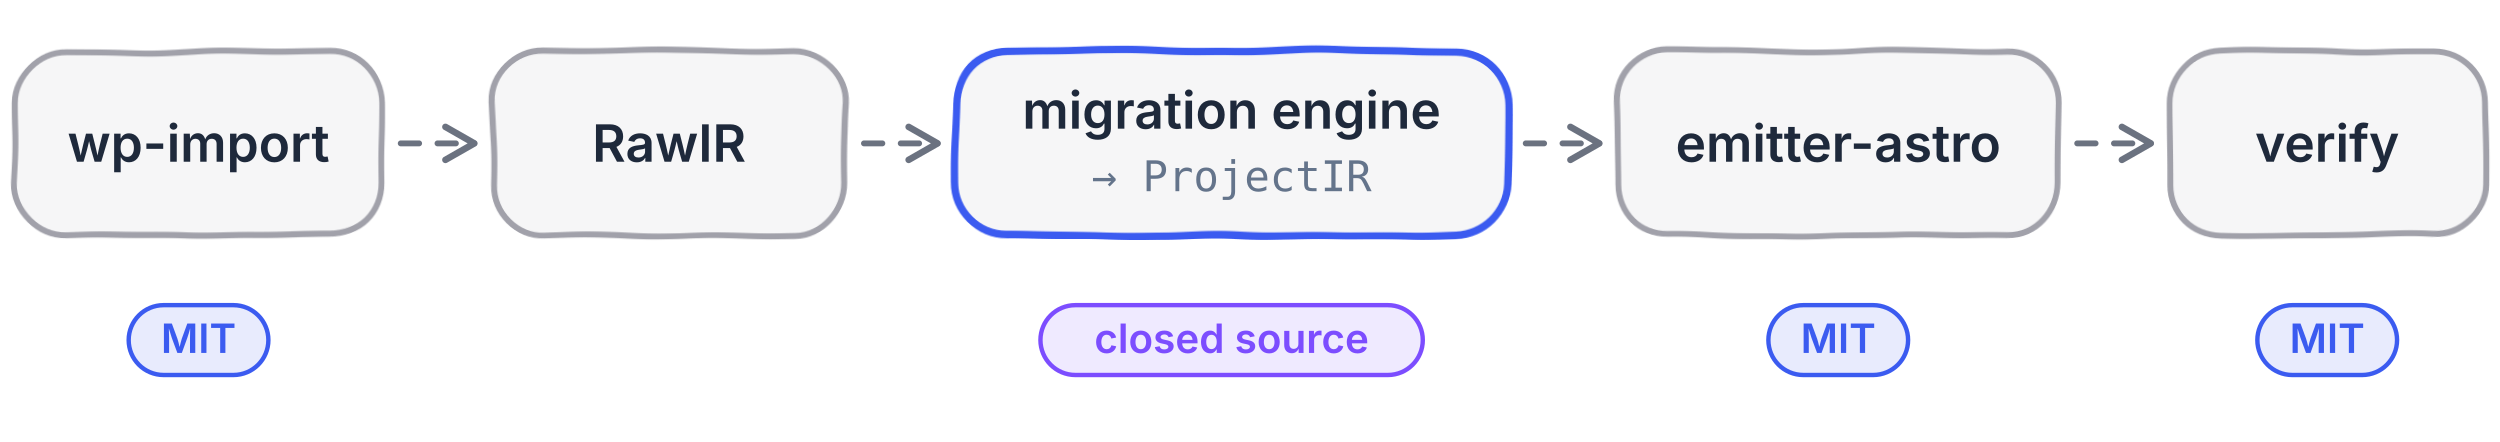
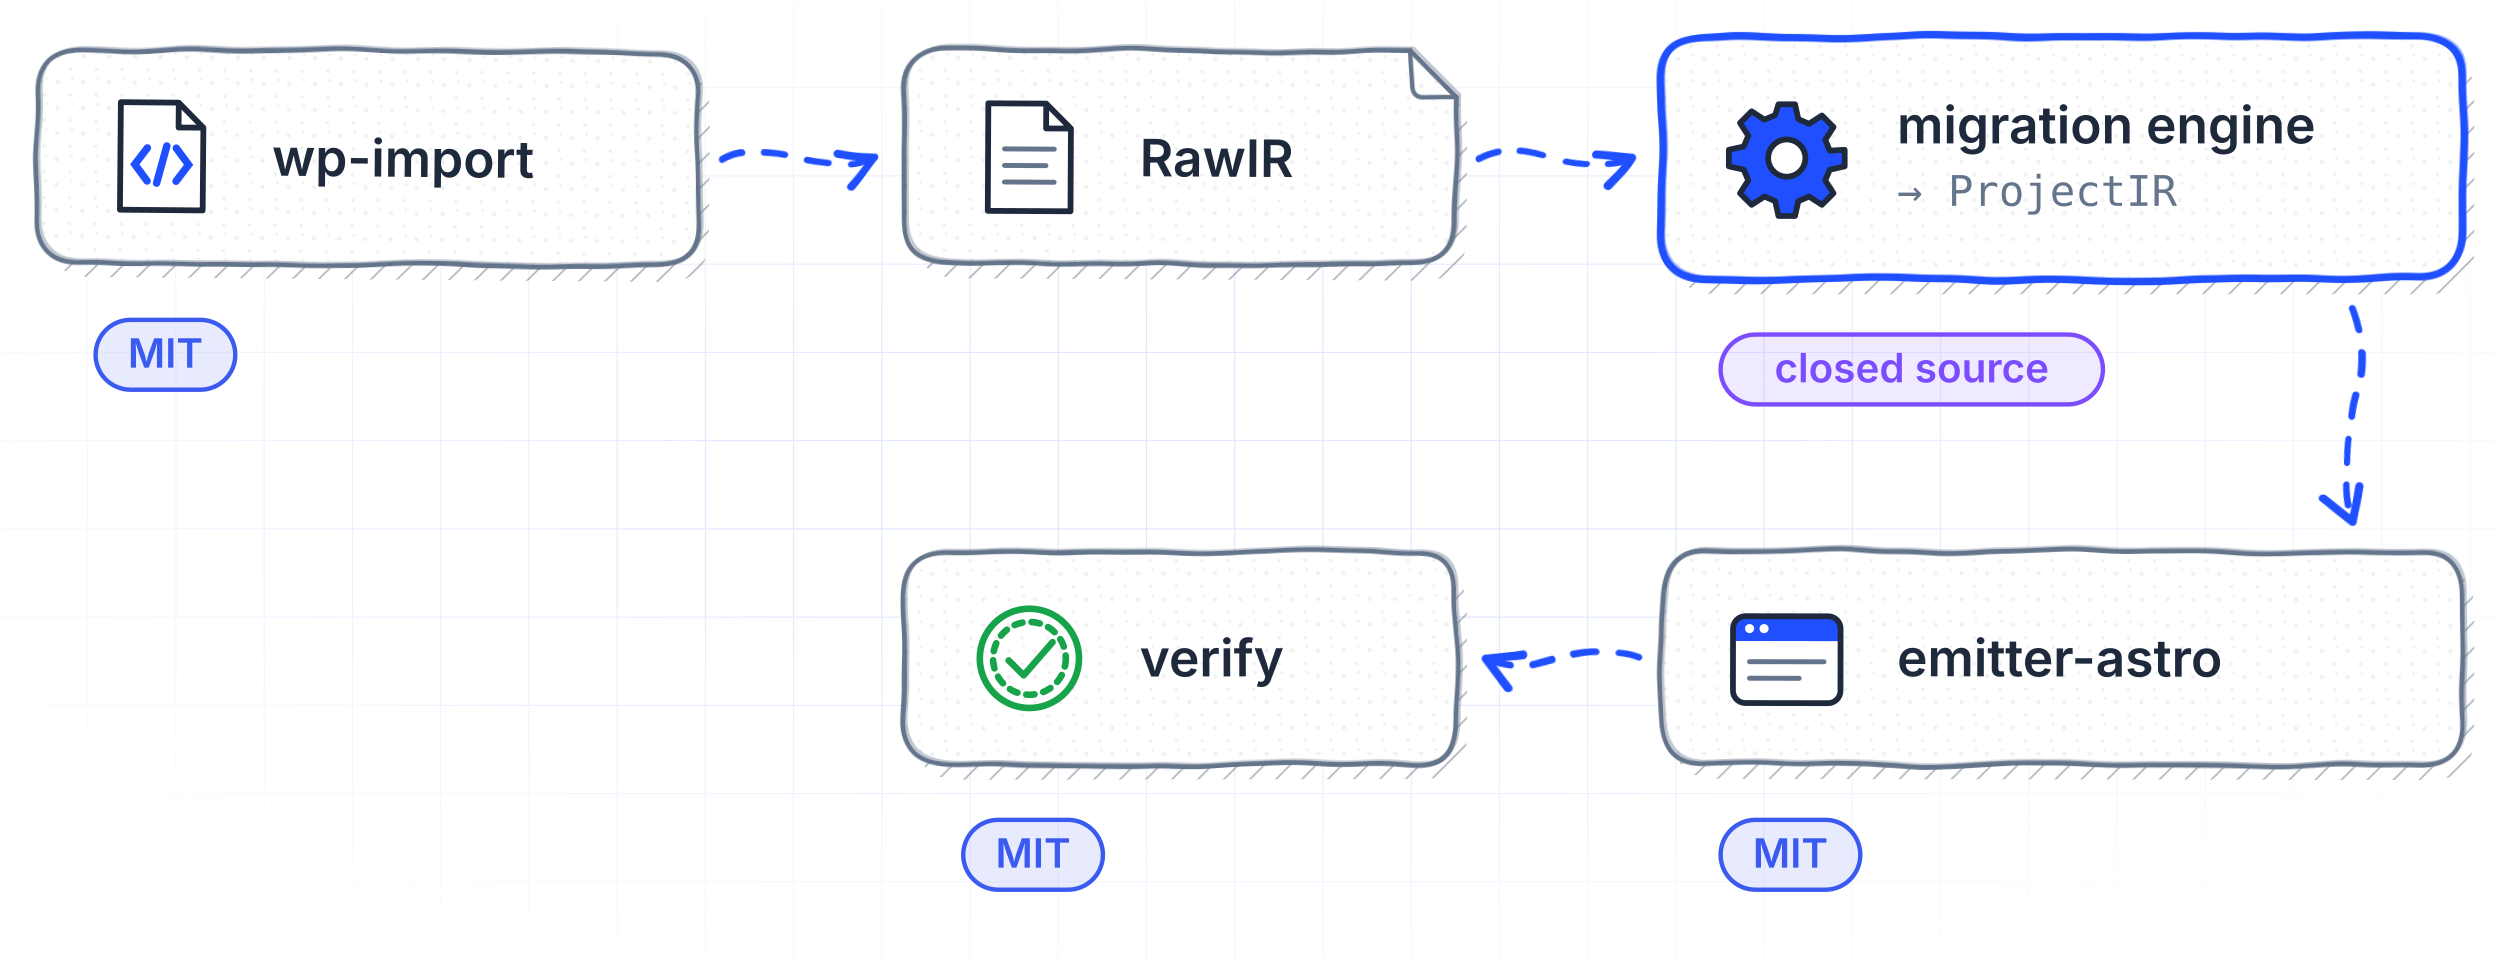
- <svg xmlns="http://www.w3.org/2000/svg" viewBox="0 0 680 120" width="680" height="120" role="img" aria-labelledby="wp-import-chain-t wp-import-chain-d">
+ <svg xmlns="http://www.w3.org/2000/svg" viewBox="0 0 680 262" width="680" height="262" role="img" aria-labelledby="wp-import-chain-t wp-import-chain-d">
  <style>
.dg-t{fill:var(--vp-c-text-1,#1e293b);font:600 14px Inter,system-ui,sans-serif}
.dg-s{fill:var(--vp-c-text-2,#64748b);font:11.5px "SF Mono",Menlo,Consolas,monospace}
.dg-c{fill:var(--vp-c-text-1,#1e293b);font:12px "SF Mono",Menlo,Consolas,monospace}
- .dg-n{fill:var(--vp-c-bg-soft,#f6f6f7);stroke:#a1a1aa;stroke-width:1.6}
- .dg-h{stroke:#3b5bf0;stroke-width:2}
- .dg-a{fill:none;stroke:var(--vp-c-text-2,#6b7280);stroke-width:1.6;stroke-dasharray:5 5;stroke-linecap:round}
- .dg-ah{fill:none;stroke:var(--vp-c-text-2,#6b7280);stroke-width:1.6;stroke-linecap:round;stroke-linejoin:round}
+ .dg-n{fill:var(--vp-c-bg,#fff);stroke:var(--vp-c-text-2,#64748b);stroke-width:1.3}
+ .dg-n2{fill:none;stroke:var(--vp-c-text-2,#64748b);stroke-width:.8;opacity:.4}
+ .dg-sh{fill:var(--vp-c-text-1,#1e293b);opacity:.07}
+ .dg-h{stroke:var(--vp-c-brand-1,#1f4fff);stroke-width:2}
+ .dg-h2{stroke:var(--vp-c-brand-1,#1f4fff)}
+ .dg-a{fill:none;stroke:var(--vp-c-brand-1,#1f4fff);stroke-width:1.8;stroke-dasharray:6 6;stroke-linecap:round}
+ .dg-ah{fill:none;stroke:var(--vp-c-brand-1,#1f4fff);stroke-width:1.8;stroke-linecap:round;stroke-linejoin:round}
.dg-g{fill:none;stroke:var(--vp-c-divider,#d4d4d8);stroke-width:1.4;stroke-dasharray:3 5}
+ .dg-grid{fill:none;stroke:var(--vp-c-brand-1,#1f4fff);stroke-width:.6;opacity:.14}
</style>
  <defs>
    <filter id="wp-import-chain-f" x="-10%" y="-10%" width="120%" height="120%">
-       <feTurbulence type="fractalNoise" baseFrequency=".03" numOctaves="2" seed="15" />
-       <feDisplacementMap in="SourceGraphic" scale="2" />
+       <feTurbulence type="fractalNoise" baseFrequency=".035" numOctaves="2" seed="15" />
+       <feDisplacementMap in="SourceGraphic" scale="2.4" />
    </filter>
    <marker id="wp-import-chain-m" viewBox="0 0 10 10" refX="8" refY="5" markerWidth="7" markerHeight="7" orient="auto-start-reverse">
      <path class="dg-ah" d="M1 1 L8 5 L1 9" />
    </marker>
+     <pattern id="wp-import-chain-p" width="24" height="24" patternUnits="userSpaceOnUse">
+       <path class="dg-grid" d="M24 0 V24 M0 24 H24" />
+     </pattern>
+     <radialGradient id="wp-import-chain-rg" cx=".5" cy=".5" r=".6">
+       <stop offset=".3" stop-color="#fff" />
+       <stop offset="1" stop-color="#fff" stop-opacity="0" />
+     </radialGradient>
+     <mask id="wp-import-chain-mk">
+       <rect width="680" height="262" fill="url(#wp-import-chain-rg)" />
+     </mask>
  </defs>
-   <g>
-     <rect class="dg-n" x="4" y="14" width="100" height="50" rx="14" filter="url(#wp-import-chain-f)" />
-     <text x="54" y="44" text-anchor="middle" class="dg-t">wp-import</text>
+   <rect width="680" height="262" fill="url(#wp-import-chain-p)" mask="url(#wp-import-chain-mk)" />
+   <style>
+ .c-ink{fill:none;stroke:var(--vp-c-text-1,#1e293b);stroke-width:1.4;stroke-linecap:round;stroke-linejoin:round}
+ .c-ink2{fill:none;stroke:var(--vp-c-text-2,#64748b);stroke-width:1.2;stroke-linecap:round}
+ .c-blue{fill:var(--vp-c-brand-1,#1f4fff)}
+ .c-blues{fill:none;stroke:var(--vp-c-brand-1,#1f4fff);stroke-width:1.8;stroke-linecap:round}
+ .c-paper{fill:var(--vp-c-bg,#fff)}
+ .c-papers{fill:none;stroke:var(--vp-c-bg,#fff);stroke-width:1.8;stroke-linecap:round}
+ .c-ok{fill:none;stroke:var(--vp-c-green-1,#16a34a);stroke-width:1.6;stroke-linecap:round;stroke-linejoin:round}
+ .c-bad{fill:none;stroke:var(--vp-c-red-1,#dc2626);stroke-width:2;stroke-linecap:round}
+ .c-grainp{fill:var(--vp-c-text-1,#1e293b);opacity:.07}
+ .c-hatchp{stroke:var(--vp-c-text-1,#1e293b);stroke-width:1.1;opacity:.28}
+ </style>
+   <defs>
+     <pattern id="wp-import-chain-gr" width="7" height="7" patternUnits="userSpaceOnUse">
+       <circle class="c-grainp" cx="1.5" cy="2" r=".6" />
+       <circle class="c-grainp" cx="5" cy="5.5" r=".5" />
+       <circle class="c-grainp" cx="5.5" cy="1" r=".4" />
+     </pattern>
+     <pattern id="wp-import-chain-ht" width="5" height="5" patternUnits="userSpaceOnUse" patternTransform="rotate(45)">
+       <path class="c-hatchp" d="M0 0 V5" />
+     </pattern>
+     <filter id="wp-import-chain-fa" filterUnits="userSpaceOnUse" x="-20" y="-20" width="720" height="640">
+       <feTurbulence type="fractalNoise" baseFrequency=".05" numOctaves="2" seed="7" />
+       <feDisplacementMap in="SourceGraphic" scale="2.4" />
+     </filter>
+   </defs>
+   <g transform="rotate(0.5 100 43)">
+     <path d="M25 18 H181 Q193 18 193 30 V64 Q193 76 181 76 H25 Q13 76 13 64 V30 Q13 18 25 18 Z" fill="url(#wp-import-chain-ht)" />
+     <path class="dg-n" d="M22 14 H178 Q190 14 190 26 V60 Q190 72 178 72 H22 Q10 72 10 60 V26 Q10 14 22 14 Z" filter="url(#wp-import-chain-f)" />
+     <path d="M22 14 H178 Q190 14 190 26 V60 Q190 72 178 72 H22 Q10 72 10 60 V26 Q10 14 22 14 Z" fill="url(#wp-import-chain-gr)" />
+     <path class="dg-n2" d="M22 14 H178 Q190 14 190 26 V60 Q190 72 178 72 H22 Q10 72 10 60 V26 Q10 14 22 14 Z" transform="translate(.9 -.7)" filter="url(#wp-import-chain-f)" />
+     <g transform="translate(26 25) scale(1.125)">
+       <path class="c-paper" d="M6 3 H20 L26 9 V29 H6 Z" />
+       <path class="c-ink" d="M6 3 H20 L26 9 V29 H6 Z M20 3 V9 H26" />
+       <path class="c-blues" d="M12.5 14 L9.5 18 L12.5 22 M19.5 14 L22.5 18 L19.5 22 M17.2 13.5 L14.8 22.5" />
+     </g>
+     <text x="74" y="48" class="dg-t">wp-import</text>
  </g>
  <g>
-     <rect x="35" y="83" width="38" height="19" rx="9.5" fill="#3b5bf0" fill-opacity=".12" stroke="#3b5bf0" stroke-width="1.2" />
-     <text x="54" y="96" text-anchor="middle" style="font:600 11px Inter,system-ui,sans-serif" fill="#3b5bf0">MIT</text>
+     <rect x="26" y="87" width="38" height="19" rx="9.5" fill="#3b5bf0" fill-opacity=".12" stroke="#3b5bf0" stroke-width="1.2" />
+     <text x="45" y="100" text-anchor="middle" style="font:600 11px Inter,system-ui,sans-serif" fill="#3b5bf0">MIT</text>
+   </g>
+   <g transform="rotate(0.3 321 43)">
+     <path d="M261 18 H387 L399 30 V64 Q399 76 387 76 H261 Q249 76 249 64 V30 Q249 18 261 18 Z" fill="url(#wp-import-chain-ht)" />
+     <path class="dg-n" d="M258 14 H384 L396 26 V60 Q396 72 384 72 H258 Q246 72 246 60 V26 Q246 14 258 14 Z" filter="url(#wp-import-chain-f)" />
+     <path d="M258 14 H384 L396 26 V60 Q396 72 384 72 H258 Q246 72 246 60 V26 Q246 14 258 14 Z" fill="url(#wp-import-chain-gr)" />
+     <path class="dg-n2" d="M258 14 H384 L396 26 V60 Q396 72 384 72 H258 Q246 72 246 60 V26 Q246 14 258 14 Z" transform="translate(.9 -.7)" filter="url(#wp-import-chain-f)" />
+     <path class="c-ink2" d="M384 14 V23 Q384 26 387 26 H396" filter="url(#wp-import-chain-f)" />
+     <g transform="translate(262 25) scale(1.125)">
+       <path class="c-paper" d="M6 3 H20 L26 9 V29 H6 Z" />
+       <path class="c-ink" d="M6 3 H20 L26 9 V29 H6 Z M20 3 V9 H26" />
+       <path class="c-ink2" d="M10 14 H22 M10 18 H20 M10 22 H22" />
+     </g>
+     <text x="310" y="48" class="dg-t">RawIR</text>
+   </g>
+   <g transform="rotate(0 561 43)">
+     <path d="M467 14 H661 Q673 14 673 26 V68 Q673 80 661 80 H467 Q455 80 455 68 V26 Q455 14 467 14 Z" fill="url(#wp-import-chain-ht)" />
+     <path class="dg-n dg-h" d="M464 10 H658 Q670 10 670 22 V64 Q670 76 658 76 H464 Q452 76 452 64 V22 Q452 10 464 10 Z" filter="url(#wp-import-chain-f)" />
+     <path d="M464 10 H658 Q670 10 670 22 V64 Q670 76 658 76 H464 Q452 76 452 64 V22 Q452 10 464 10 Z" fill="url(#wp-import-chain-gr)" />
+     <path class="dg-n2 dg-h2" d="M464 10 H658 Q670 10 670 22 V64 Q670 76 658 76 H464 Q452 76 452 64 V22 Q452 10 464 10 Z" transform="translate(.9 -.7)" filter="url(#wp-import-chain-f)" />
+     <g transform="translate(468 25) scale(1.125)">
+       <path class="c-blue" d="M14 3 h4 l.8 3.6 l2.6 1.1 l3.1 -2 l2.8 2.8 l-2 3.1 l1.1 2.6 L30 14 v4 l-3.6 .8 l-1.1 2.6 l2 3.1 l-2.8 2.8 l-3.1 -2 l-2.6 1.1 L18 30 h-4 l-.8 -3.6 l-2.6 -1.1 l-3.1 2 l-2.8 -2.8 l2 -3.1 l-1.1 -2.6 L2 18 v-4 l3.6 -.8 l1.1 -2.6 l-2 -3.1 l2.8 -2.8 l3.1 2 l2.6 -1.1 Z" />
+       <path class="c-ink" d="M14 3 h4 l.8 3.6 l2.6 1.1 l3.1 -2 l2.8 2.8 l-2 3.1 l1.1 2.6 L30 14 v4 l-3.6 .8 l-1.1 2.6 l2 3.1 l-2.8 2.8 l-3.1 -2 l-2.6 1.1 L18 30 h-4 l-.8 -3.6 l-2.6 -1.1 l-3.1 2 l-2.8 -2.8 l2 -3.1 l-1.1 -2.6 L2 18 v-4 l3.6 -.8 l1.1 -2.6 l-2 -3.1 l2.8 -2.8 l3.1 2 l2.6 -1.1 Z" />
+       <circle class="c-paper" cx="16" cy="16" r="4.5" />
+       <circle class="c-ink" cx="16" cy="16" r="4.5" />
+     </g>
+     <text x="516" y="39" class="dg-t">migration engine</text>
+     <text x="516" y="56" class="dg-s">→ ProjectIR</text>
  </g>
  <g>
-     <rect class="dg-n" x="134" y="14" width="96" height="50" rx="14" filter="url(#wp-import-chain-f)" />
-     <text x="182" y="44" text-anchor="middle" class="dg-t">RawIR</text>
+     <rect x="468" y="91" width="104" height="19" rx="9.5" fill="#7c4dff" fill-opacity=".12" stroke="#7c4dff" stroke-width="1.2" />
+     <text x="520" y="104" text-anchor="middle" style="font:600 11px Inter,system-ui,sans-serif" fill="#7c4dff">closed source</text>
+   </g>
+   <g transform="rotate(0.1 561 179)">
+     <path d="M467 154 H661 Q673 154 673 166 V200 Q673 212 661 212 H467 Q455 212 455 200 V166 Q455 154 467 154 Z" fill="url(#wp-import-chain-ht)" />
+     <path class="dg-n" d="M464 150 H658 Q670 150 670 162 V196 Q670 208 658 208 H464 Q452 208 452 196 V162 Q452 150 464 150 Z" filter="url(#wp-import-chain-f)" />
+     <path d="M464 150 H658 Q670 150 670 162 V196 Q670 208 658 208 H464 Q452 208 452 196 V162 Q452 150 464 150 Z" fill="url(#wp-import-chain-gr)" />
+     <path class="dg-n2" d="M464 150 H658 Q670 150 670 162 V196 Q670 208 658 208 H464 Q452 208 452 196 V162 Q452 150 464 150 Z" transform="translate(.9 -.7)" filter="url(#wp-import-chain-f)" />
+     <g transform="translate(468 161) scale(1.125)">
+       <rect class="c-paper" x="3" y="6" width="26" height="21" rx="3" />
+       <path class="c-blue" d="M3 9 a3 3 0 0 1 3 -3 h20 a3 3 0 0 1 3 3 v3 H3 Z" />
+       <rect class="c-ink" x="3" y="6" width="26" height="21" rx="3" />
+       <circle class="c-paper" cx="7" cy="9" r="1.1" />
+       <circle class="c-paper" cx="10.5" cy="9" r="1.1" />
+       <path class="c-ink2" d="M7 17 H25 M7 21 H19" />
+     </g>
+     <text x="516" y="184" class="dg-t">emitter-astro</text>
  </g>
  <g>
-     <rect class="dg-n dg-h" x="260" y="14" width="150" height="50" rx="14" filter="url(#wp-import-chain-f)" />
-     <text x="335" y="35" text-anchor="middle" class="dg-t">migration engine</text>
-     <text x="335" y="52" text-anchor="middle" class="dg-s">→ ProjectIR</text>
+     <rect x="468" y="223" width="38" height="19" rx="9.5" fill="#3b5bf0" fill-opacity=".12" stroke="#3b5bf0" stroke-width="1.2" />
+     <text x="487" y="236" text-anchor="middle" style="font:600 11px Inter,system-ui,sans-serif" fill="#3b5bf0">MIT</text>
+   </g>
+   <g transform="rotate(-0.1 321 179)">
+     <path d="M261 154 H387 Q399 154 399 166 V200 Q399 212 387 212 H261 Q249 212 249 200 V166 Q249 154 261 154 Z" fill="url(#wp-import-chain-ht)" />
+     <path class="dg-n" d="M258 150 H384 Q396 150 396 162 V196 Q396 208 384 208 H258 Q246 208 246 196 V162 Q246 150 258 150 Z" filter="url(#wp-import-chain-f)" />
+     <path d="M258 150 H384 Q396 150 396 162 V196 Q396 208 384 208 H258 Q246 208 246 196 V162 Q246 150 258 150 Z" fill="url(#wp-import-chain-gr)" />
+     <path class="dg-n2" d="M258 150 H384 Q396 150 396 162 V196 Q396 208 384 208 H258 Q246 208 246 196 V162 Q246 150 258 150 Z" transform="translate(.9 -.7)" filter="url(#wp-import-chain-f)" />
+     <g transform="translate(262 161) scale(1.125)">
+       <circle class="c-ok" cx="16" cy="16" r="12" />
+       <circle class="c-ok" cx="16" cy="16" r="8.8" stroke-dasharray="2 2.2" stroke-width="1.1" />
+       <path class="c-ok" d="M11 16.5 l3.6 3.6 l7 -8" stroke-width="2.4" />
+     </g>
+     <text x="310" y="184" class="dg-t">verify</text>
  </g>
  <g>
-     <rect x="283" y="83" width="104" height="19" rx="9.5" fill="#7c4dff" fill-opacity=".12" stroke="#7c4dff" stroke-width="1.2" />
-     <text x="335" y="96" text-anchor="middle" style="font:600 11px Inter,system-ui,sans-serif" fill="#7c4dff">closed source</text>
+     <rect x="262" y="223" width="38" height="19" rx="9.5" fill="#3b5bf0" fill-opacity=".12" stroke="#3b5bf0" stroke-width="1.2" />
+     <text x="281" y="236" text-anchor="middle" style="font:600 11px Inter,system-ui,sans-serif" fill="#3b5bf0">MIT</text>
  </g>
-   <g>
-     <rect class="dg-n" x="440" y="14" width="120" height="50" rx="14" filter="url(#wp-import-chain-f)" />
-     <text x="500" y="44" text-anchor="middle" class="dg-t">emitter-astro</text>
-   </g>
-   <g>
-     <rect x="481" y="83" width="38" height="19" rx="9.5" fill="#3b5bf0" fill-opacity=".12" stroke="#3b5bf0" stroke-width="1.2" />
-     <text x="500" y="96" text-anchor="middle" style="font:600 11px Inter,system-ui,sans-serif" fill="#3b5bf0">MIT</text>
-   </g>
-   <g>
-     <rect class="dg-n" x="590" y="14" width="86" height="50" rx="14" filter="url(#wp-import-chain-f)" />
-     <text x="633" y="44" text-anchor="middle" class="dg-t">verify</text>
-   </g>
-   <g>
-     <rect x="614" y="83" width="38" height="19" rx="9.5" fill="#3b5bf0" fill-opacity=".12" stroke="#3b5bf0" stroke-width="1.2" />
-     <text x="633" y="96" text-anchor="middle" style="font:600 11px Inter,system-ui,sans-serif" fill="#3b5bf0">MIT</text>
-   </g>
-   <path class="dg-a" d="M109 39 H129" marker-end="url(#wp-import-chain-m)" />
-   <path class="dg-a" d="M235 39 H255" marker-end="url(#wp-import-chain-m)" />
-   <path class="dg-a" d="M415 39 H435" marker-end="url(#wp-import-chain-m)" />
-   <path class="dg-a" d="M565 39 H585" marker-end="url(#wp-import-chain-m)" />
+   <path class="dg-a" d="M196 43 C 210 37, 224 49, 238 43" marker-end="url(#wp-import-chain-m)" filter="url(#wp-import-chain-fa)" />
+   <path class="dg-a" d="M402 43 C 416 37, 430 49, 444 43" marker-end="url(#wp-import-chain-m)" filter="url(#wp-import-chain-fa)" />
+   <path class="dg-a" d="M640 84 C 648 104, 632 122, 640 142" marker-end="url(#wp-import-chain-m)" filter="url(#wp-import-chain-fa)" />
+   <path class="dg-a" d="M446 179 C 432 173, 418 185, 404 179" marker-end="url(#wp-import-chain-m)" filter="url(#wp-import-chain-fa)" />
</svg>
